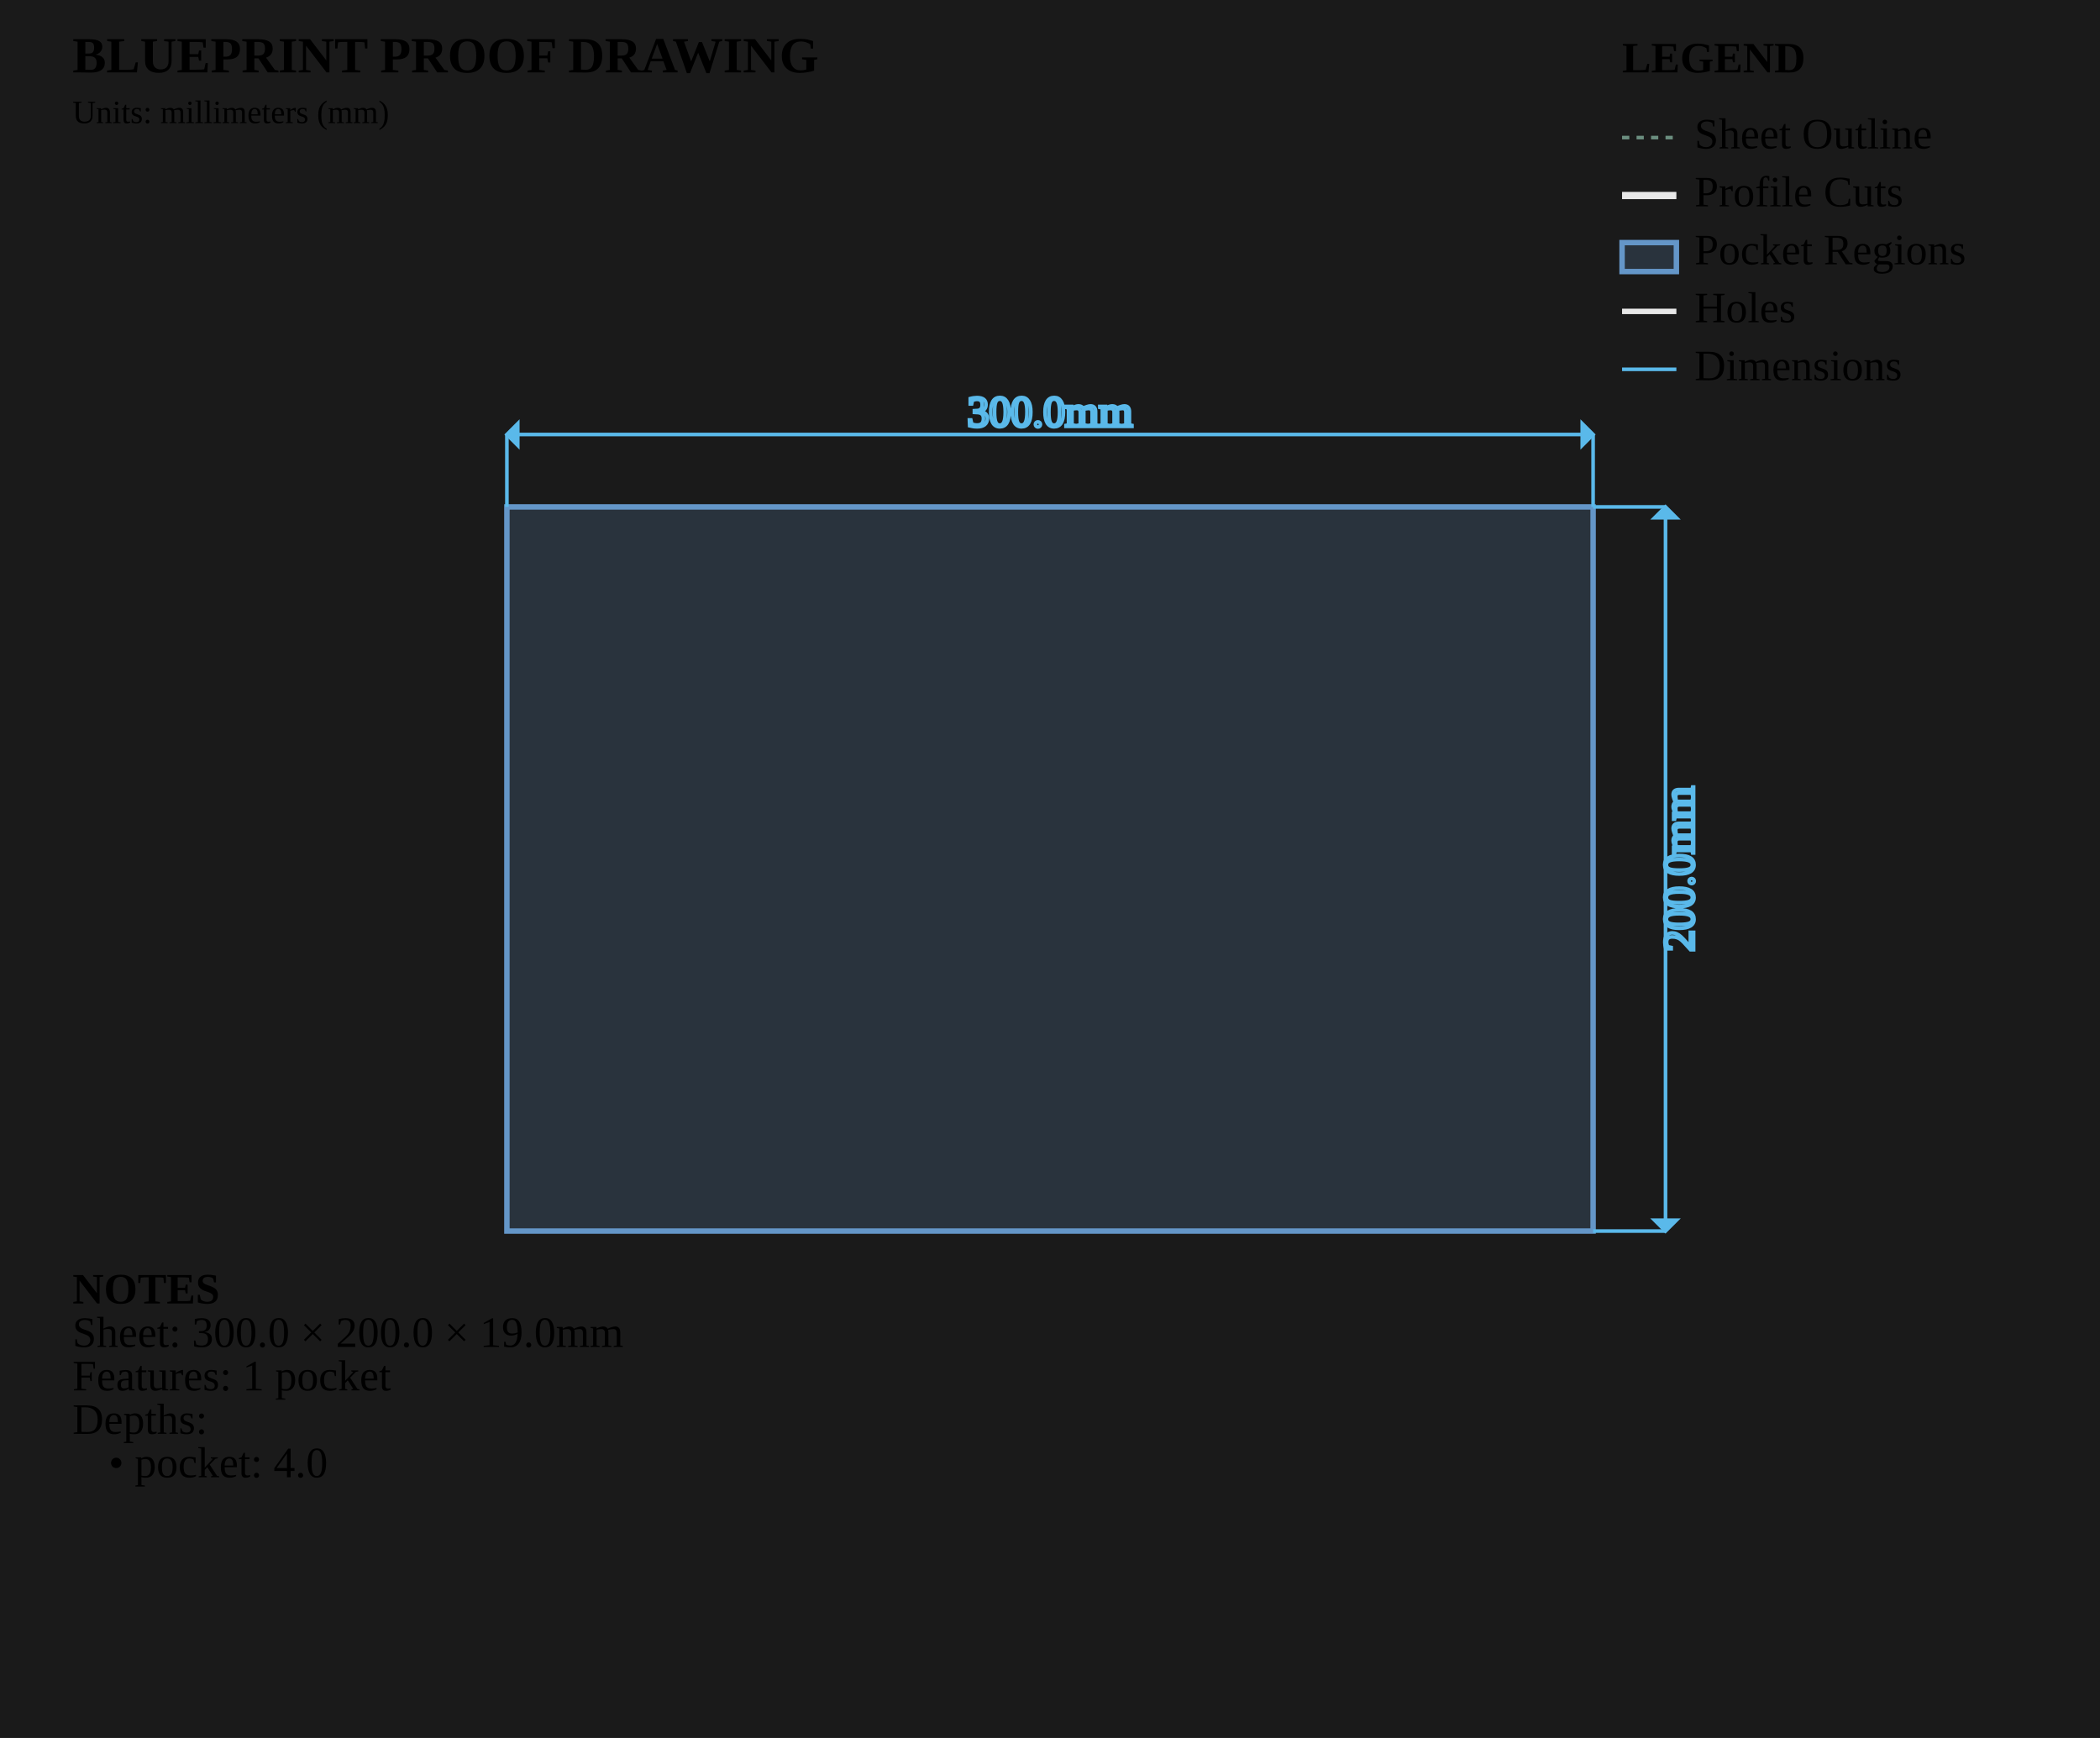
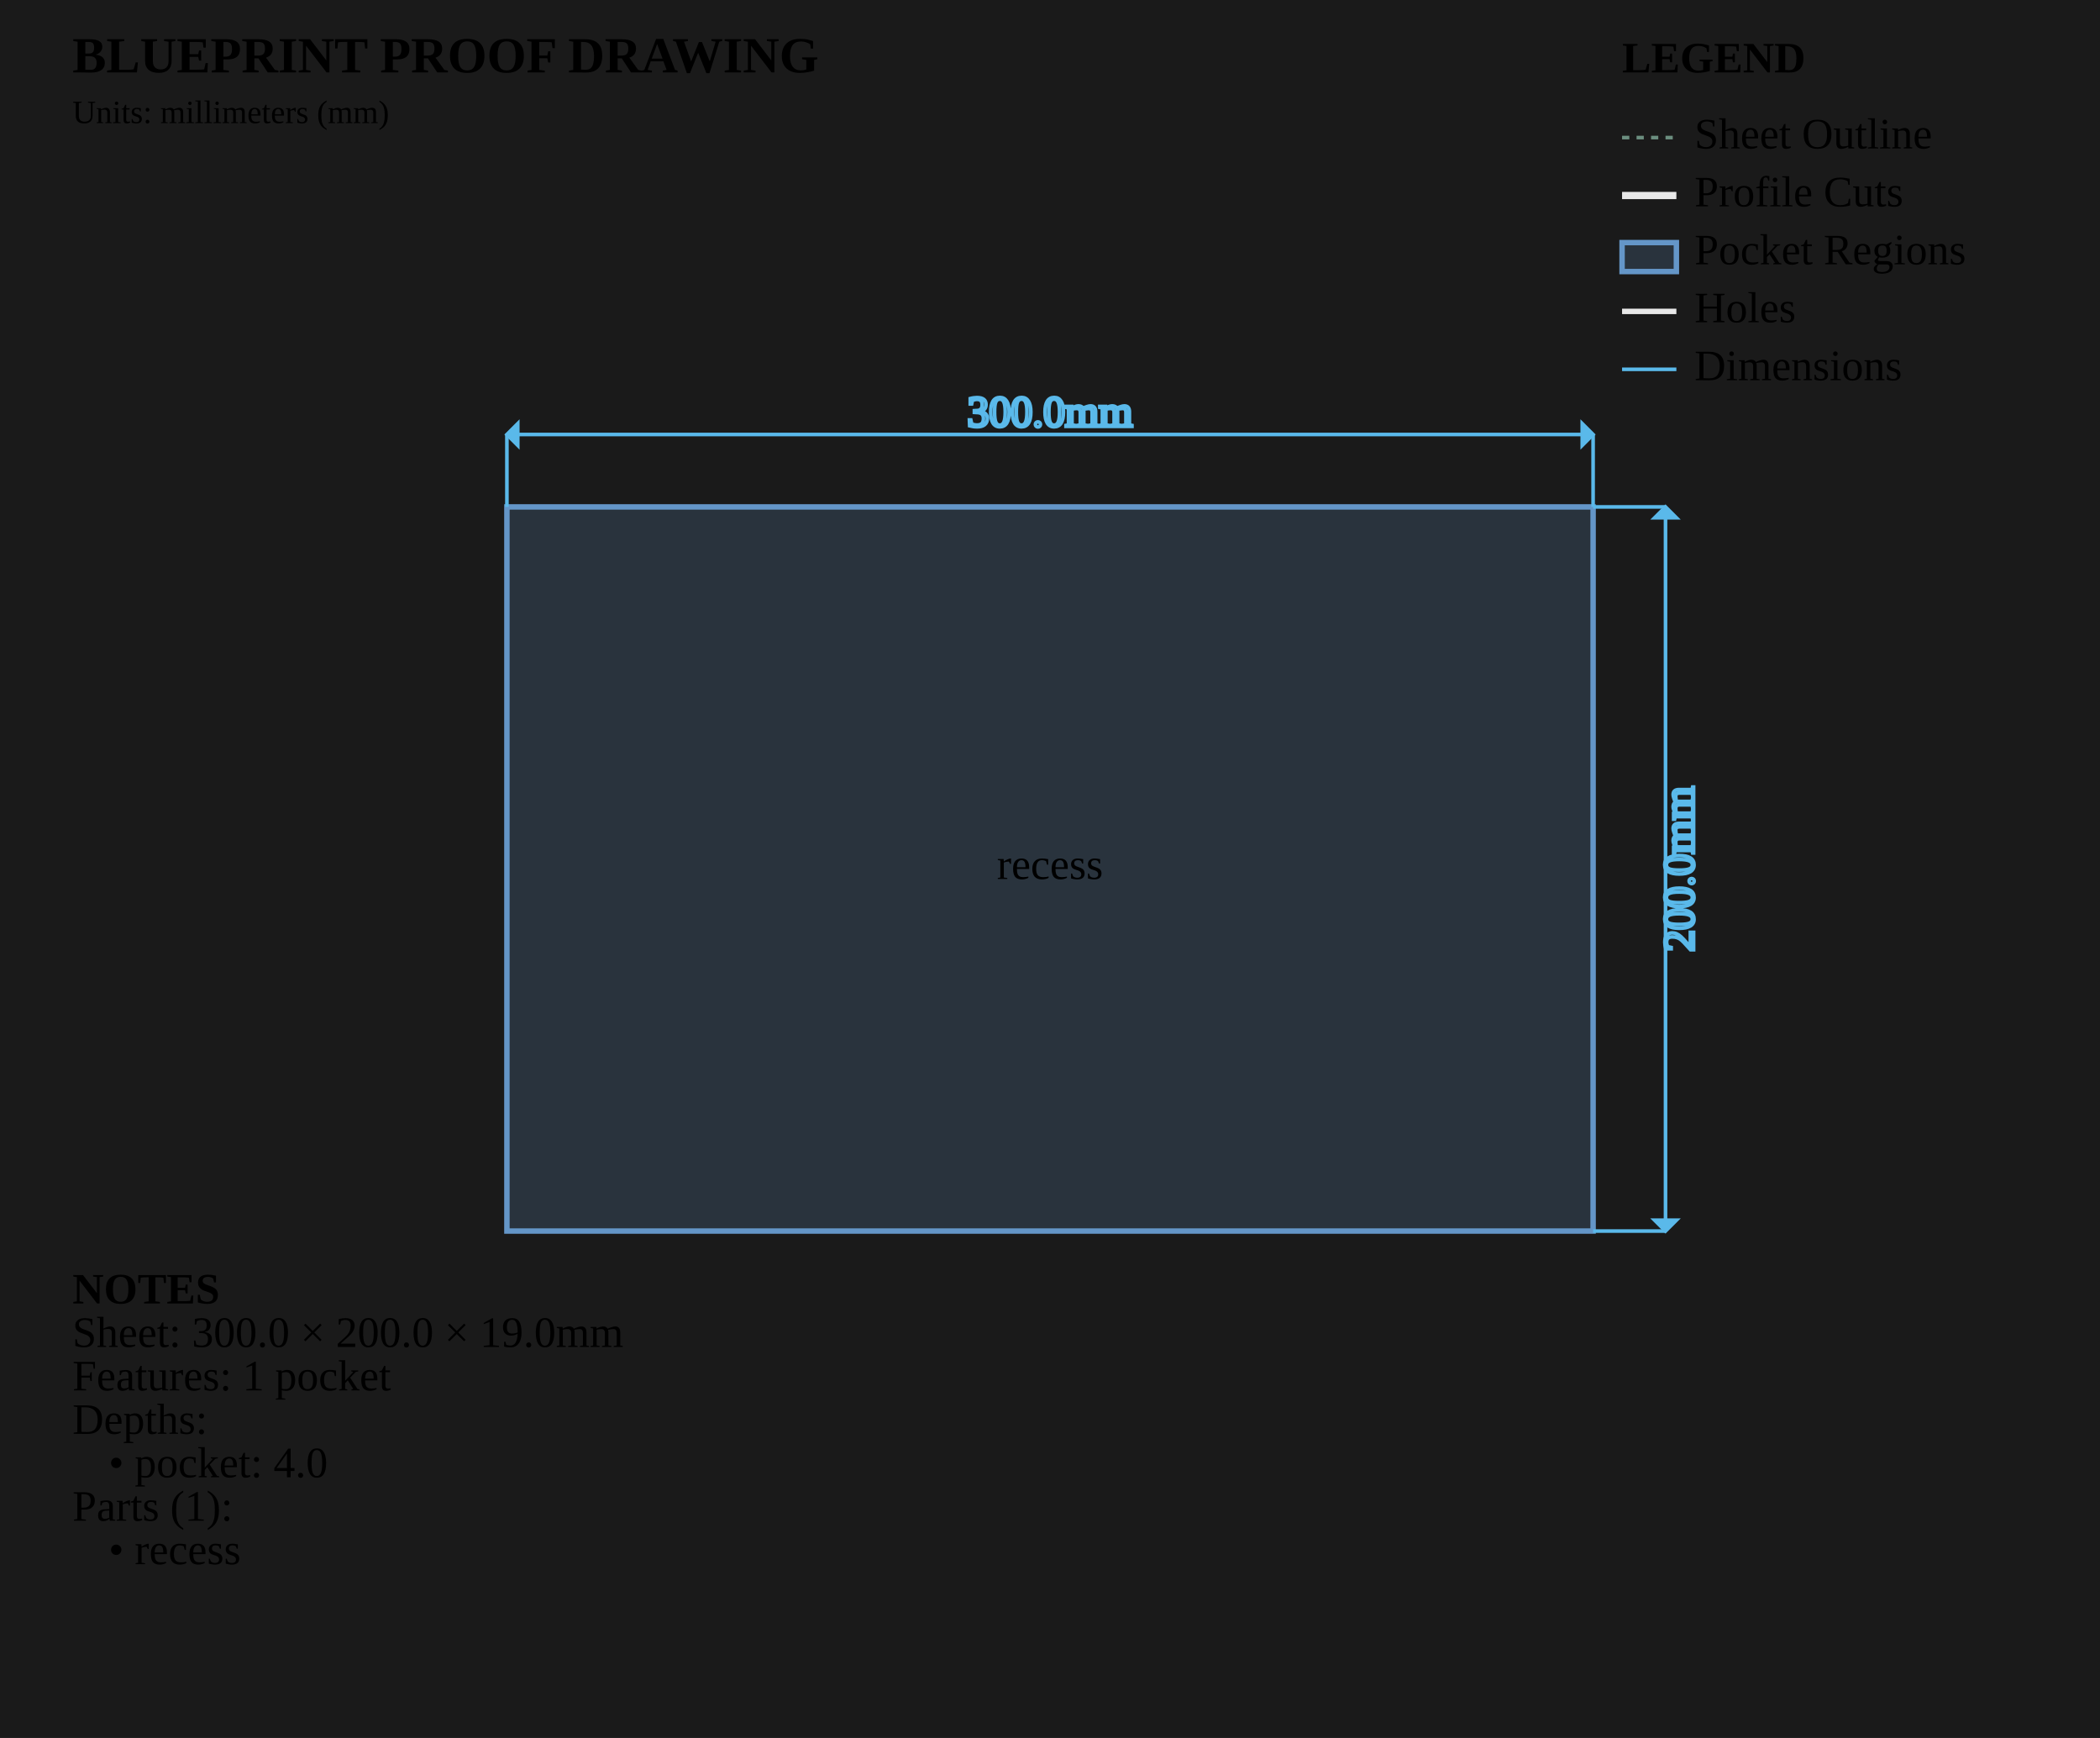
<svg xmlns="http://www.w3.org/2000/svg" viewBox="0 0 580.0 480.0" width="580.0mm" height="480.0mm">
  <style>
        .sheet-outline { stroke: #6b8e7f; stroke-width: 1; fill: none; stroke-dasharray: 2,2; }
        .profile-cuts { stroke: #e8e8e8; stroke-width: 2; fill: none; }
        .pocket-regions { stroke: #6496c8; stroke-width: 1.5; fill: #6496c8; fill-opacity: 0.2; }
        .holes { stroke: #e8e8e8; stroke-width: 1.5; fill: none; }
        .engrave-paths { stroke: #888888; stroke-width: 1; fill: none; stroke-dasharray: 4,4; }
        .construction { stroke: #6b8e7f; stroke-width: 0.5; fill: none; stroke-dasharray: 2,2; }
        .dimensions { stroke: #5ab9ea; stroke-width: 1; fill: none; }
        .dimension-text { fill:
        .gap-dimensions { stroke: #ff9500; stroke-width: 1; fill: none; }
        .gap-text { fill:
        .notes { fill: #cccccc; font-family: monospace; font-size: 10px; }
        .legend { fill: #cccccc; font-family: monospace; font-size: 10px; }
+         .part-label { fill: #ffcc00; font-family: monospace; font-size: 8px; font-weight: bold; }
    </style>
  <rect x="0" y="0" width="580.0" height="480.0" fill="#1a1a1a" />
  <g id="SHEET_OUTLINE" class="sheet-outline">
    <rect x="140" y="140" width="300.0" height="200.0" />
  </g>
  <g id="PROFILE_CUTS" class="profile-cuts" />
  <g id="POCKET_REGIONS" class="pocket-regions">
    <rect x="140.0" y="140.0" width="300.0" height="200.0" />
  </g>
  <g id="ENGRAVE_PATHS" class="engrave-paths" />
  <g id="HOLES" class="holes" />
+   <g id="LABELS" class="labels">
+     <text x="290.0" y="240.0" class="part-label" text-anchor="middle" dominant-baseline="middle">recess</text>
+   </g>
  <g id="CONSTRUCTION" class="construction" />
  <g id="DIMENSIONS" class="dimensions">
    <line x1="140.0" y1="140.0" x2="140.0" y2="120.0" stroke="#5ab9ea" stroke-width="1" />
    <line x1="440.0" y1="140.0" x2="440.0" y2="120.0" stroke="#5ab9ea" stroke-width="1" />
    <line x1="140.0" y1="120.0" x2="440.0" y2="120.0" stroke="#5ab9ea" stroke-width="1" />
    <polygon points="140.0,120.0 143.0,117.0 143.0,123.0" fill="#5ab9ea" />
    <polygon points="440.0,120.0 437.0,117.0 437.0,123.0" fill="#5ab9ea" />
    <text x="290.0" y="115.0" class="dimension-text" text-anchor="middle" dominant-baseline="middle">300.0mm</text>
    <line x1="440.0" y1="140.0" x2="460.0" y2="140.0" stroke="#5ab9ea" stroke-width="1" />
    <line x1="440.0" y1="340.0" x2="460.0" y2="340.0" stroke="#5ab9ea" stroke-width="1" />
    <line x1="460.0" y1="140.0" x2="460.0" y2="340.0" stroke="#5ab9ea" stroke-width="1" />
    <polygon points="460.0,140.0 457.0,143.0 463.0,143.0" fill="#5ab9ea" />
    <polygon points="460.0,340.0 457.0,337.0 463.0,337.0" fill="#5ab9ea" />
    <text x="465.0" y="240.0" class="dimension-text" text-anchor="middle" dominant-baseline="middle" transform="rotate(-90 465.0 240.0)">200.0mm</text>
  </g>
  <g id="NOTES" class="notes">
    <text x="20" y="360.0" class="notes" font-weight="bold">NOTES</text>
    <text x="20" y="372.0" class="notes">Sheet: 300.0 × 200.0 × 19.0mm</text>
    <text x="20" y="384.0" class="notes">Features: 1 pocket</text>
    <text x="20" y="396.0" class="notes">Depths:</text>
    <text x="30" y="408.0" class="notes">• pocket: 4.0</text>
+     <text x="20" y="420.0" class="notes">Parts (1):</text>
+     <text x="30" y="432.0" class="notes">• recess</text>
  </g>
  <g id="TITLE_BLOCK" class="title-block">
    <text x="20" y="20" class="notes" font-weight="bold" font-size="14px">BLUEPRINT PROOF DRAWING</text>
    <text x="20" y="34" class="notes" font-size="9px">Units: millimeters (mm)</text>
  </g>
  <g id="LEGEND" class="legend">
    <text x="448.0" y="20" class="legend" font-weight="bold">LEGEND</text>
    <line x1="448.0" y1="38" x2="463.0" y2="38" stroke="#6b8e7f" stroke-width="1" stroke-dasharray="2,2" />
    <text x="468.0" y="41" class="legend">Sheet Outline</text>
    <line x1="448.0" y1="54" x2="463.0" y2="54" stroke="#e8e8e8" stroke-width="2" />
    <text x="468.0" y="57" class="legend">Profile Cuts</text>
    <rect x="448.0" y="67" width="15.0" height="8" stroke="#6496c8" stroke-width="1.5" fill="#6496c8" fill-opacity="0.2" />
    <text x="468.0" y="73" class="legend">Pocket Regions</text>
    <line x1="448.0" y1="86" x2="463.0" y2="86" stroke="#e8e8e8" stroke-width="1.5" />
    <text x="468.0" y="89" class="legend">Holes</text>
    <line x1="448.0" y1="102" x2="463.0" y2="102" stroke="#5ab9ea" stroke-width="1" />
    <text x="468.0" y="105" class="legend">Dimensions</text>
  </g>
</svg>
